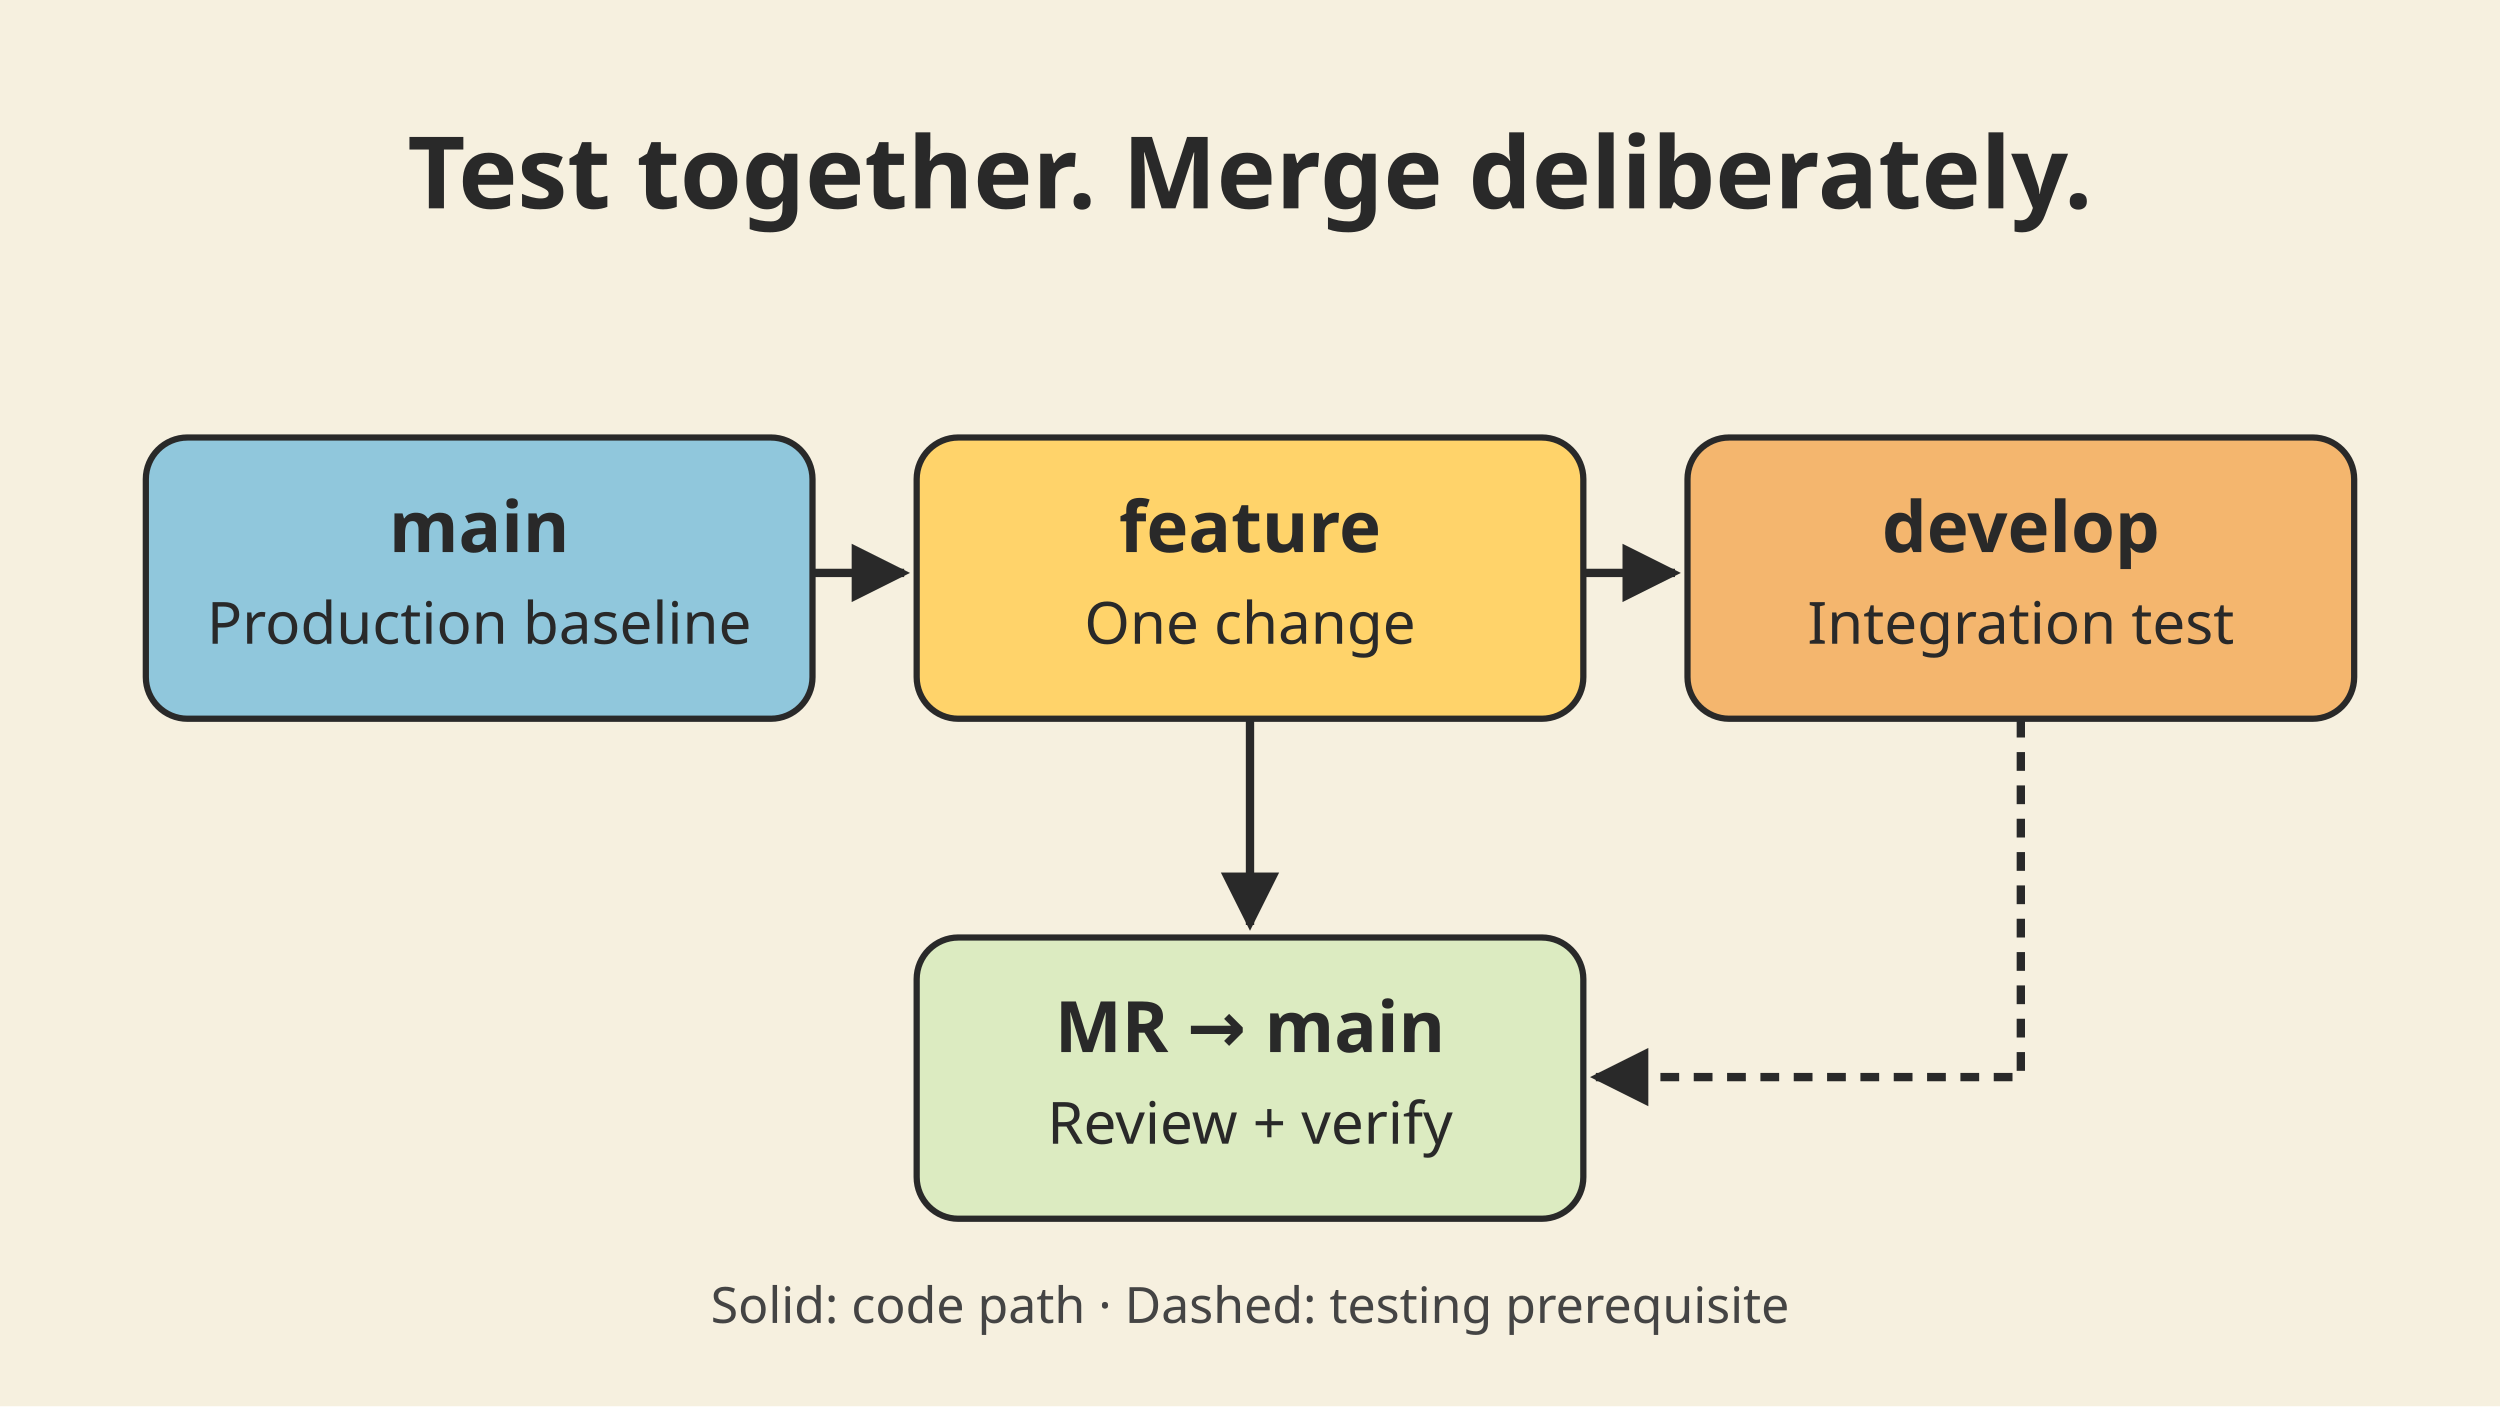
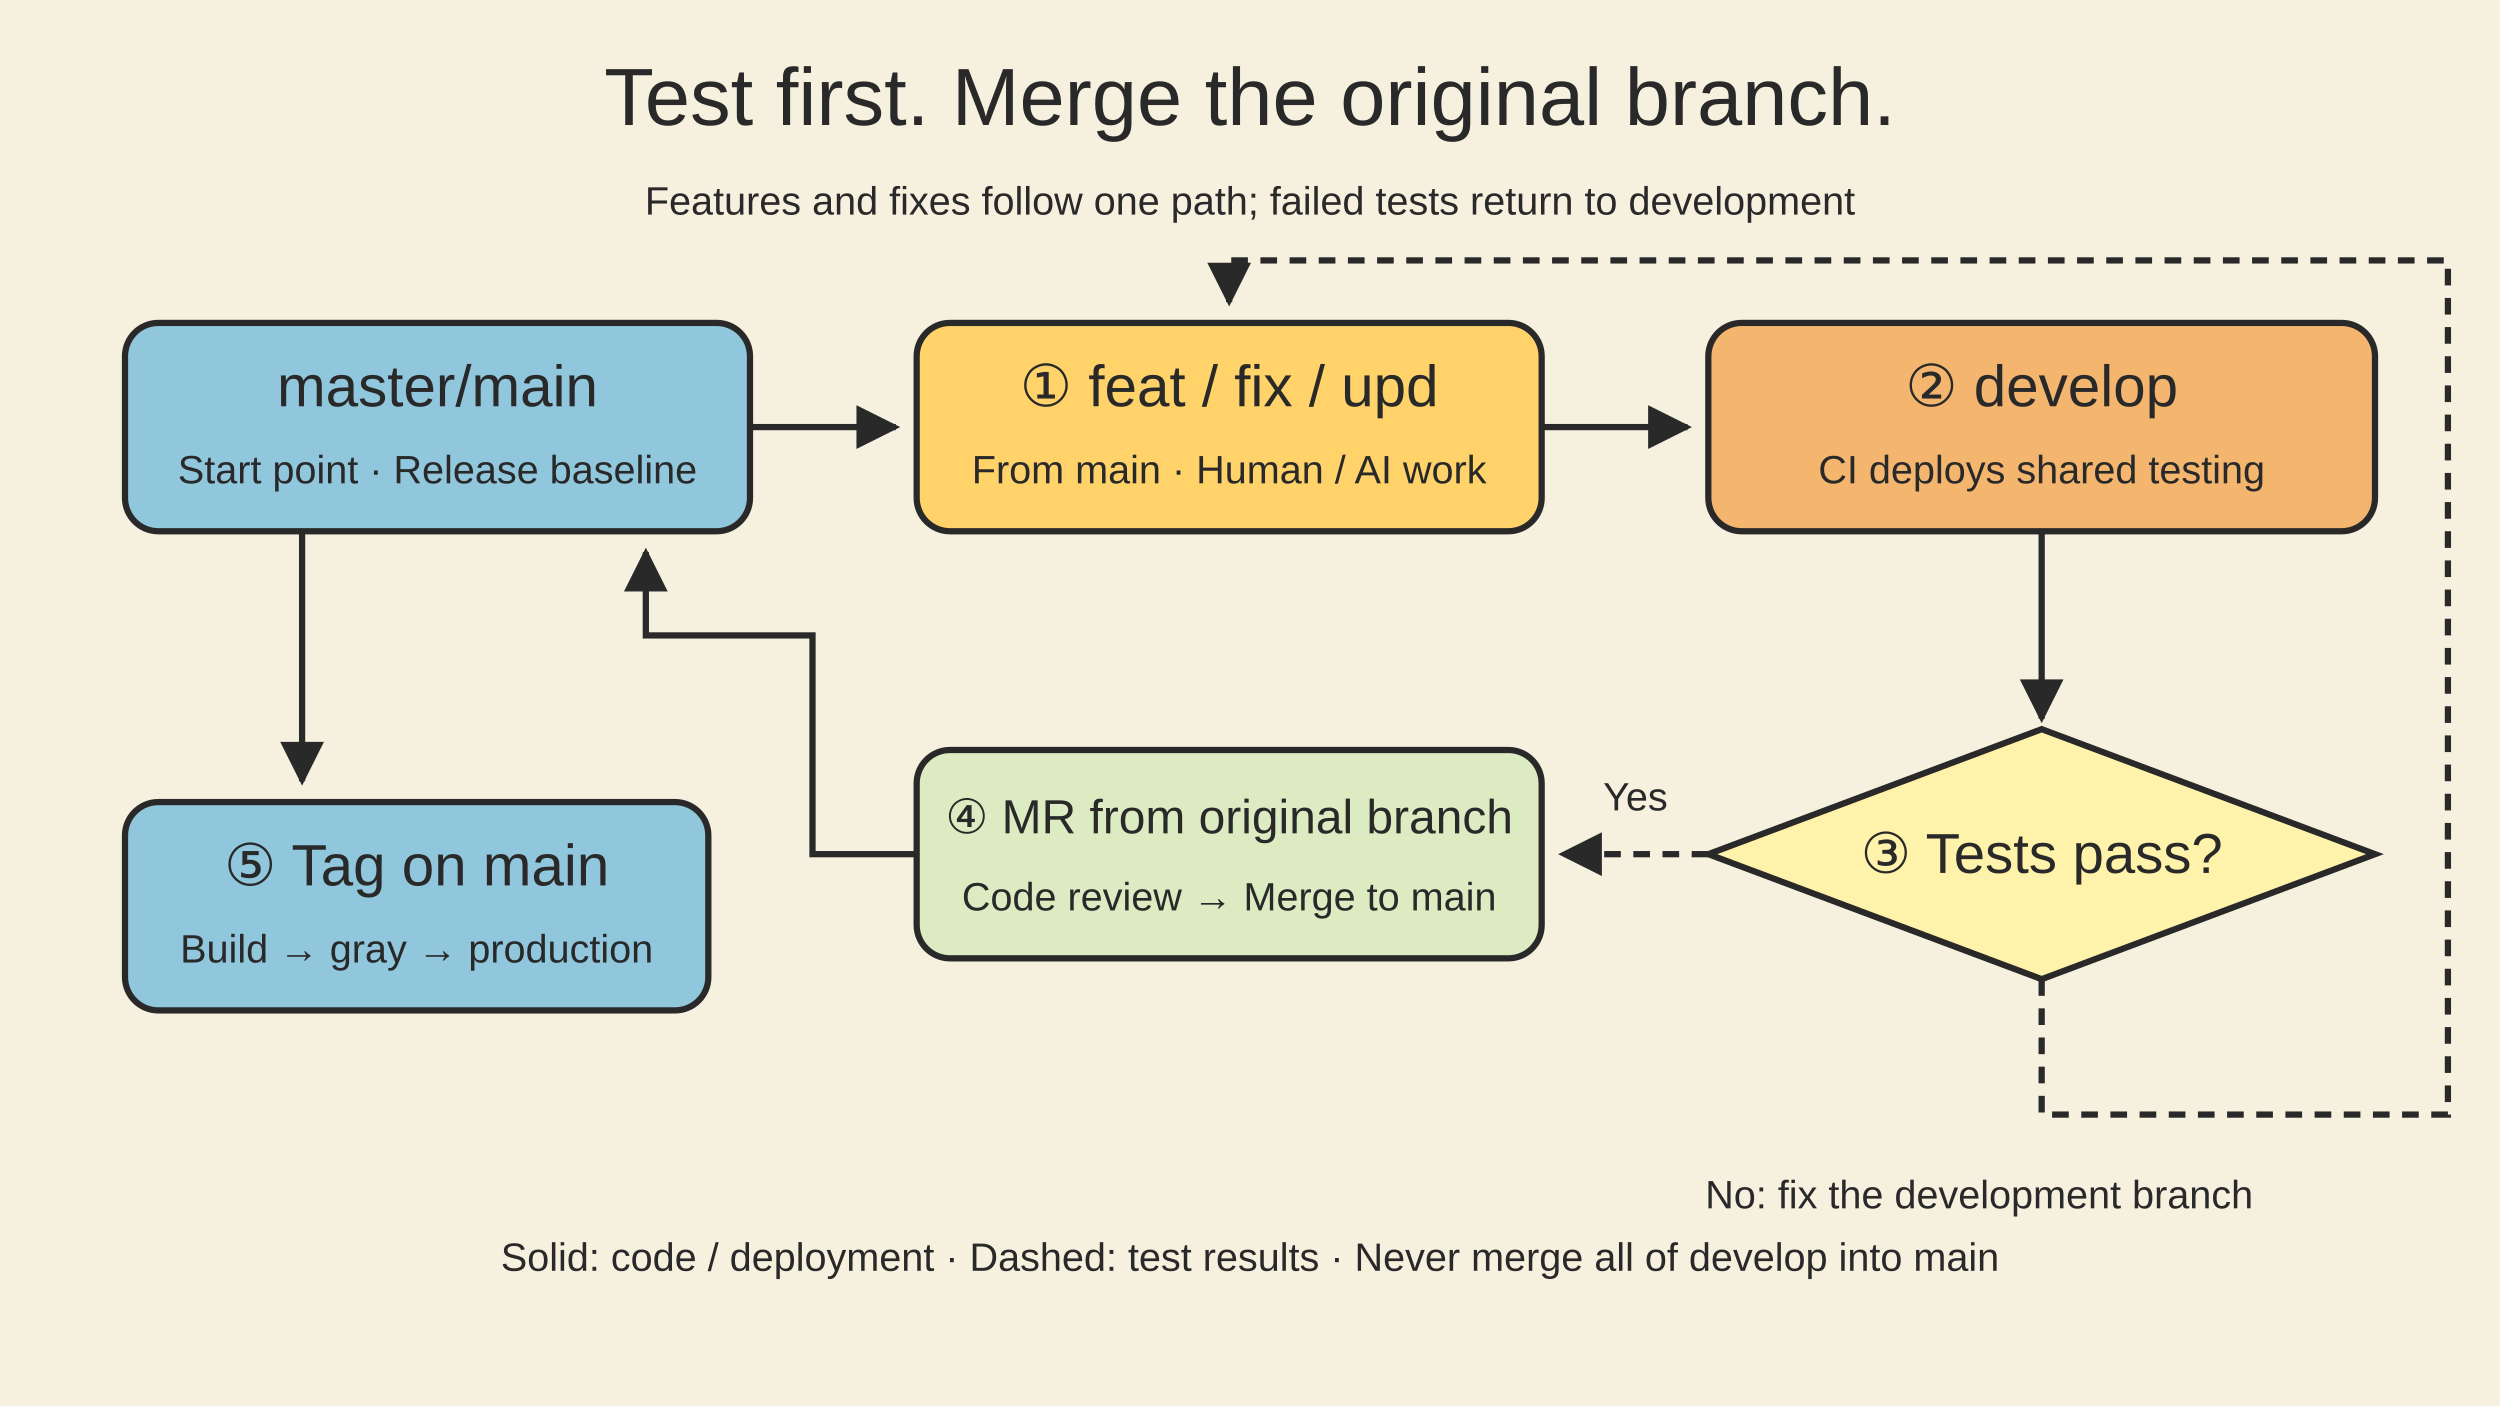
- <svg xmlns="http://www.w3.org/2000/svg" width="1200" height="675" viewBox="0 0 1200 675">
+ <svg xmlns="http://www.w3.org/2000/svg" width="1200" height="675" viewBox="0 0 1200 675" role="img" aria-labelledby="title desc">
  <defs>
    <marker id="a" viewBox="0 0 10 10" refX="9" refY="5" markerWidth="7" markerHeight="7" orient="auto">
      <path d="M0 0 L10 5 L0 10" fill="#292929" />
    </marker>
  </defs>
  <rect width="1200" height="675" fill="#f6f0df" />
-   <g font-family="Arial Unicode MS, PingFang SC, sans-serif" fill="#292929" text-anchor="middle">
-     <text x="600" y="100" font-size="48" font-weight="700">Test together. Merge deliberately.</text>
-     <rect x="70" y="210" width="320" height="135" rx="20" fill="#90c7dc" stroke="#292929" stroke-width="3" />
-     <text x="230" y="265" font-size="34" font-weight="700">main</text>
-     <text x="230" y="309" font-size="28">Production baseline</text>
-     <rect x="440" y="210" width="320" height="135" rx="20" fill="#ffd36a" stroke="#292929" stroke-width="3" />
-     <text x="600" y="265" font-size="34" font-weight="700">feature</text>
-     <text x="600" y="309" font-size="28">One change</text>
-     <rect x="810" y="210" width="320" height="135" rx="20" fill="#f4b66e" stroke="#292929" stroke-width="3" />
-     <text x="970" y="265" font-size="34" font-weight="700">develop</text>
-     <text x="970" y="309" font-size="28">Integration test</text>
-     <rect x="440" y="450" width="320" height="135" rx="20" fill="#dcebc1" stroke="#292929" stroke-width="3" />
-     <text x="600" y="505" font-size="34" font-weight="700">MR → main</text>
-     <text x="600" y="549" font-size="28">Review + verify</text>
+   <g font-family="Arial, sans-serif" fill="#292929">
+     <text x="600" y="60" text-anchor="middle" font-size="39">Test first. Merge the original branch.</text>
+     <text x="600" y="103" text-anchor="middle" font-size="19">Features and fixes follow one path; failed tests return to development</text>
+     <rect x="60" y="155" width="300" height="100" rx="16" fill="#90c7dc" stroke="#292929" stroke-width="3" />
+     <text x="210" y="195" text-anchor="middle" font-size="28">master/main</text>
+     <text x="210" y="232" text-anchor="middle" font-size="19">Start point · Release baseline</text>
+     <rect x="440" y="155" width="300" height="100" rx="16" fill="#ffd36a" stroke="#292929" stroke-width="3" />
+     <text x="590" y="195" text-anchor="middle" font-size="28">① feat / fix / upd</text>
+     <text x="590" y="232" text-anchor="middle" font-size="19">From main · Human / AI work</text>
+     <rect x="820" y="155" width="320" height="100" rx="16" fill="#f4b66e" stroke="#292929" stroke-width="3" />
+     <text x="980" y="195" text-anchor="middle" font-size="28">② develop</text>
+     <text x="980" y="232" text-anchor="middle" font-size="19">CI deploys shared testing</text>
+     <path d="M360 205 H430" fill="none" stroke="#292929" stroke-width="3" marker-end="url(#a)" />
+     <path d="M740 205 H810" fill="none" stroke="#292929" stroke-width="3" marker-end="url(#a)" />
+     <path d="M980 255 V345" fill="none" stroke="#292929" stroke-width="3" marker-end="url(#a)" />
+     <path d="M980 350 L1140 410 L980 470 L820 410 Z" fill="#fff2aa" stroke="#292929" stroke-width="3" />
+     <text x="980" y="419" text-anchor="middle" font-size="27">③ Tests pass?</text>
+     <rect x="440" y="360" width="300" height="100" rx="16" fill="#dcebc1" stroke="#292929" stroke-width="3" />
+     <text x="590" y="400" text-anchor="middle" font-size="23">④ MR from original branch</text>
+     <text x="590" y="437" text-anchor="middle" font-size="19">Code review → Merge to main</text>
+     <path d="M820 410 H750" fill="none" stroke="#292929" stroke-width="3" stroke-dasharray="8 6" marker-end="url(#a)" />
+     <text x="785" y="389" text-anchor="middle" font-size="19">Yes</text>
+     <path d="M980 470 V535 H1175 V125 H590 V145" fill="none" stroke="#292929" stroke-width="3" stroke-dasharray="8 6" marker-end="url(#a)" />
+     <text x="950" y="580" text-anchor="middle" font-size="19">No: fix the development branch</text>
+     <path d="M440 410 H390 V305 H310 V265" fill="none" stroke="#292929" stroke-width="3" marker-end="url(#a)" />
+     <rect x="60" y="385" width="280" height="100" rx="16" fill="#90c7dc" stroke="#292929" stroke-width="3" />
+     <text x="200" y="425" text-anchor="middle" font-size="28">⑤ Tag on main</text>
+     <text x="200" y="462" text-anchor="middle" font-size="19">Build → gray → production</text>
+     <path d="M145 255 V375" fill="none" stroke="#292929" stroke-width="3" marker-end="url(#a)" />
+     <text x="600" y="610" text-anchor="middle" font-size="19">Solid: code / deployment · Dashed: test results · Never merge all of develop into main</text>
  </g>
-   <g fill="none" stroke="#292929" stroke-width="4" marker-end="url(#a)">
-     <path d="M390 275 H434" />
-     <path d="M760 275 H804" />
-     <path d="M600 345 V444" />
-     <path d="M970 345 V517 H766" stroke-dasharray="9 7" />
-   </g>
-   <text x="600" y="635" text-anchor="middle" font-family="Arial Unicode MS, PingFang SC, sans-serif" font-size="24" fill="#444">Solid: code path · Dashed: testing prerequisite</text>
</svg>
